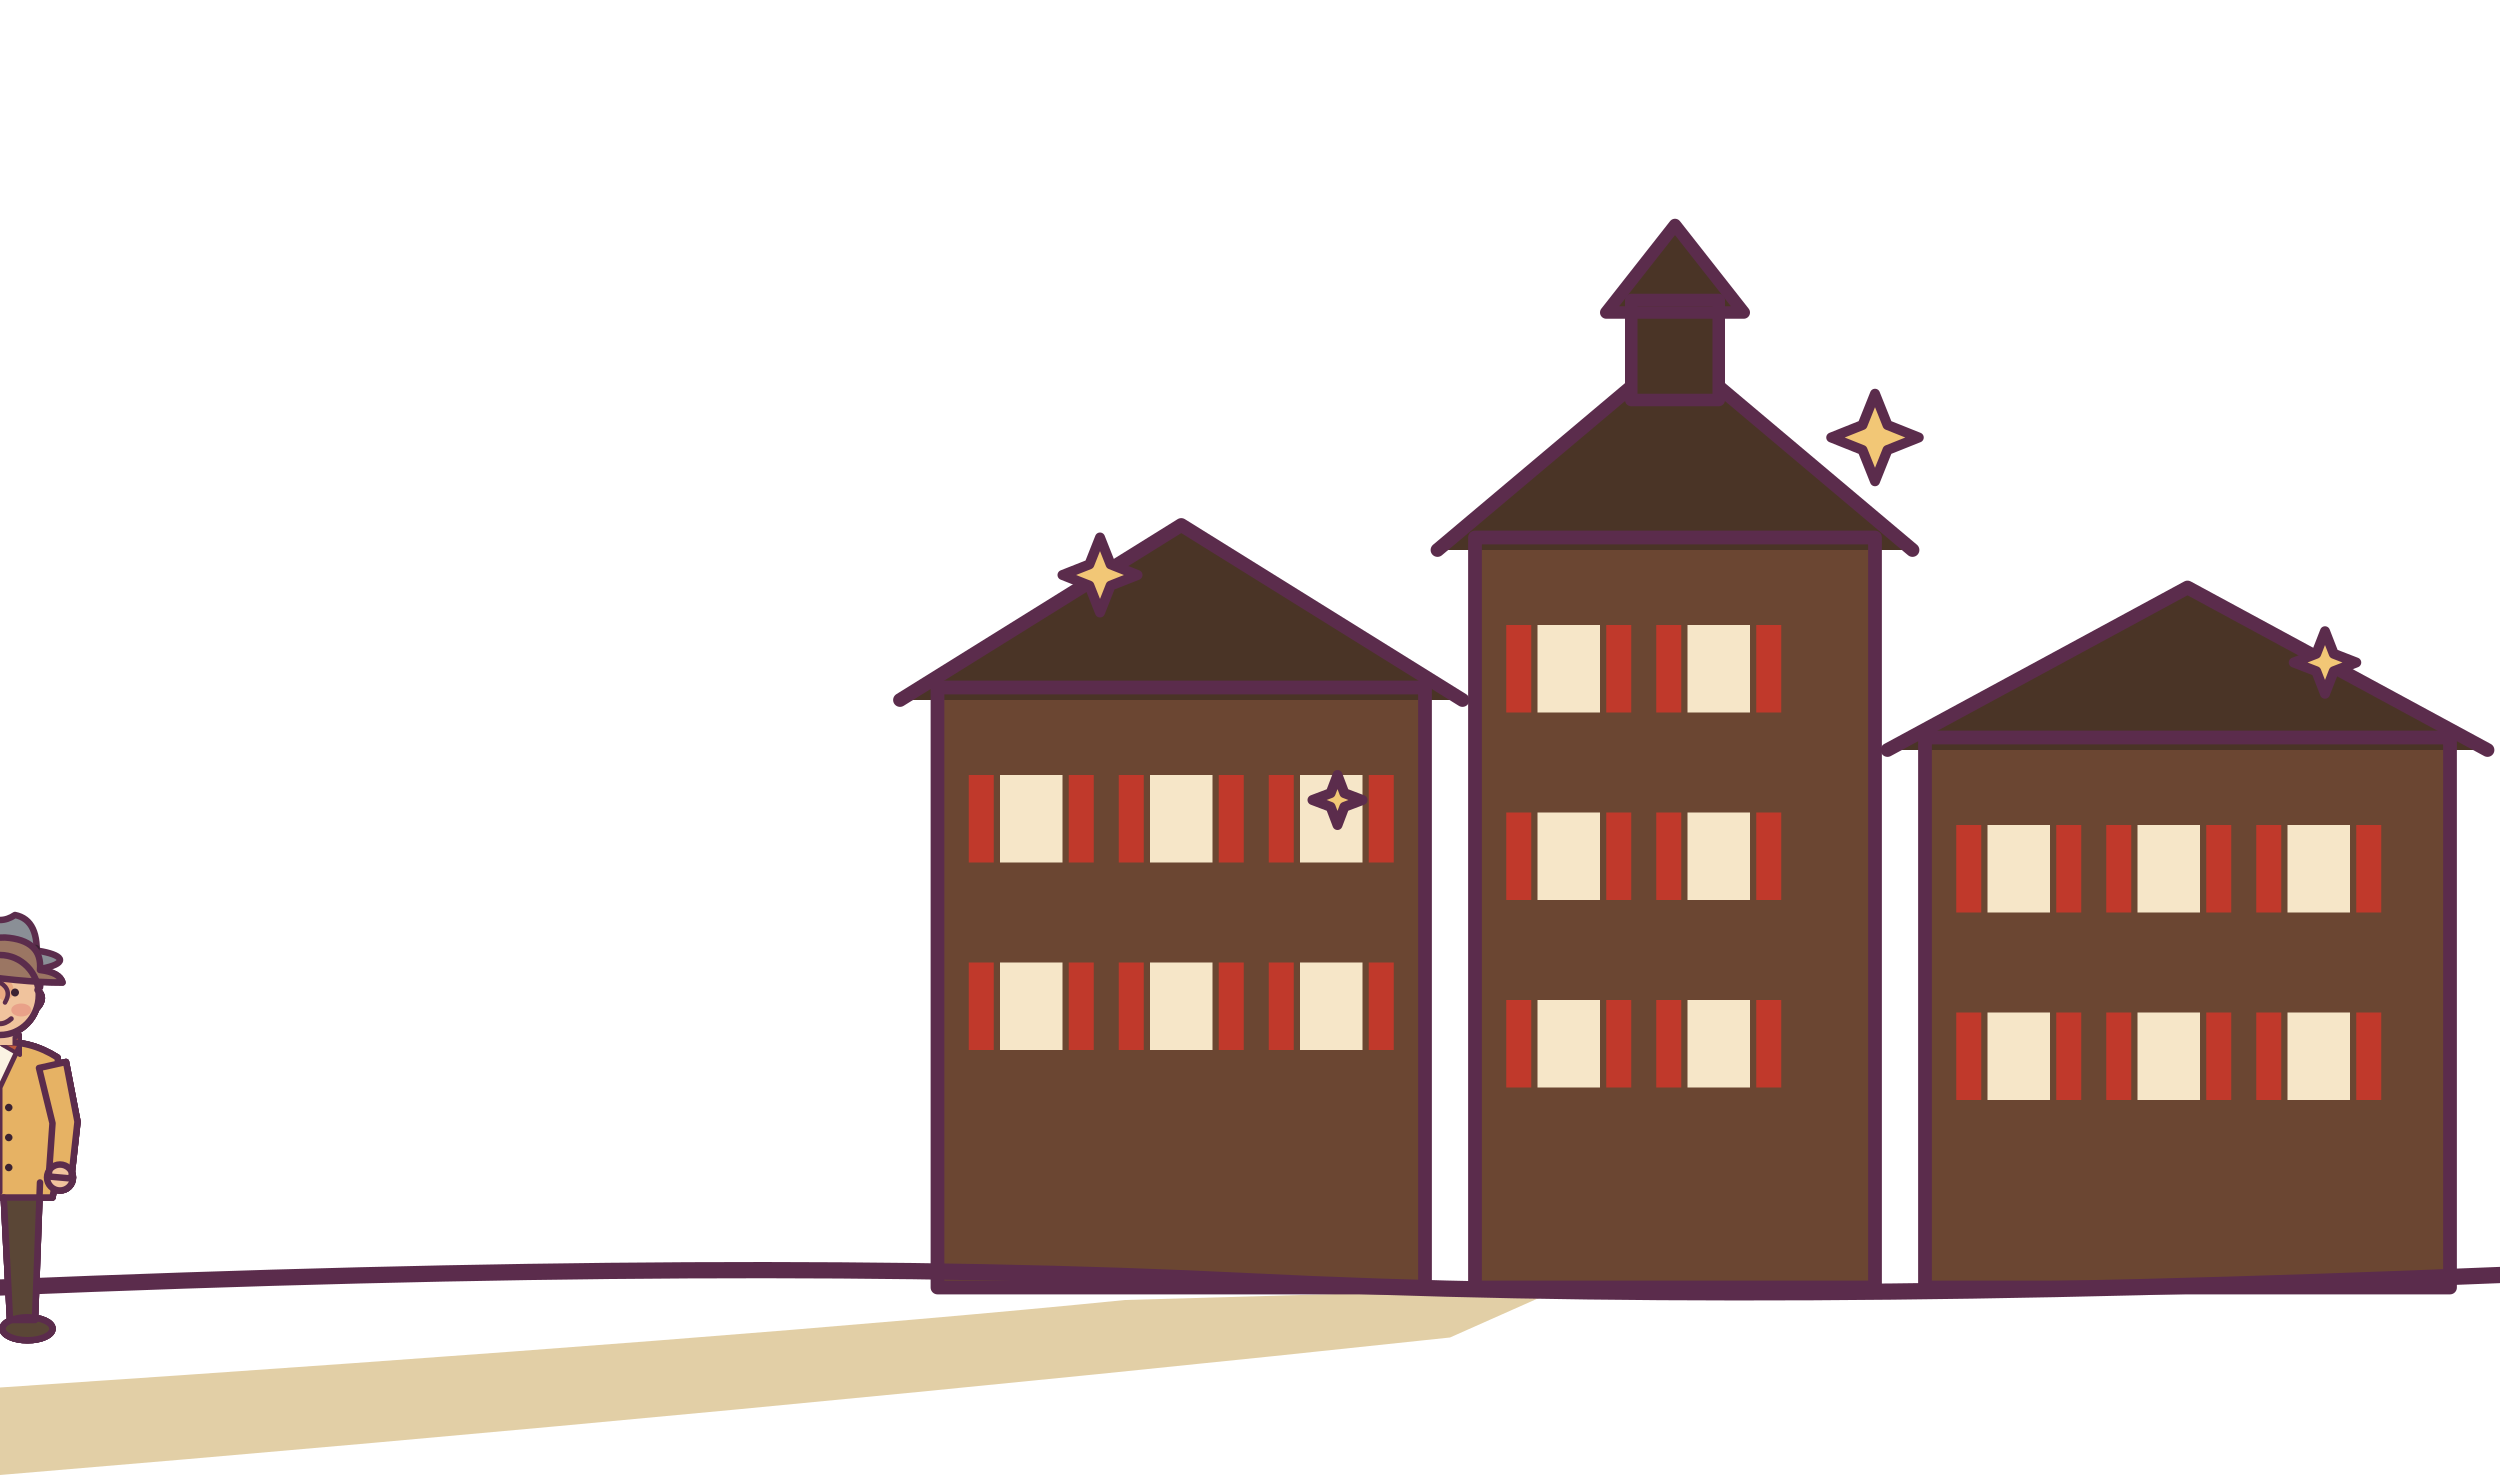
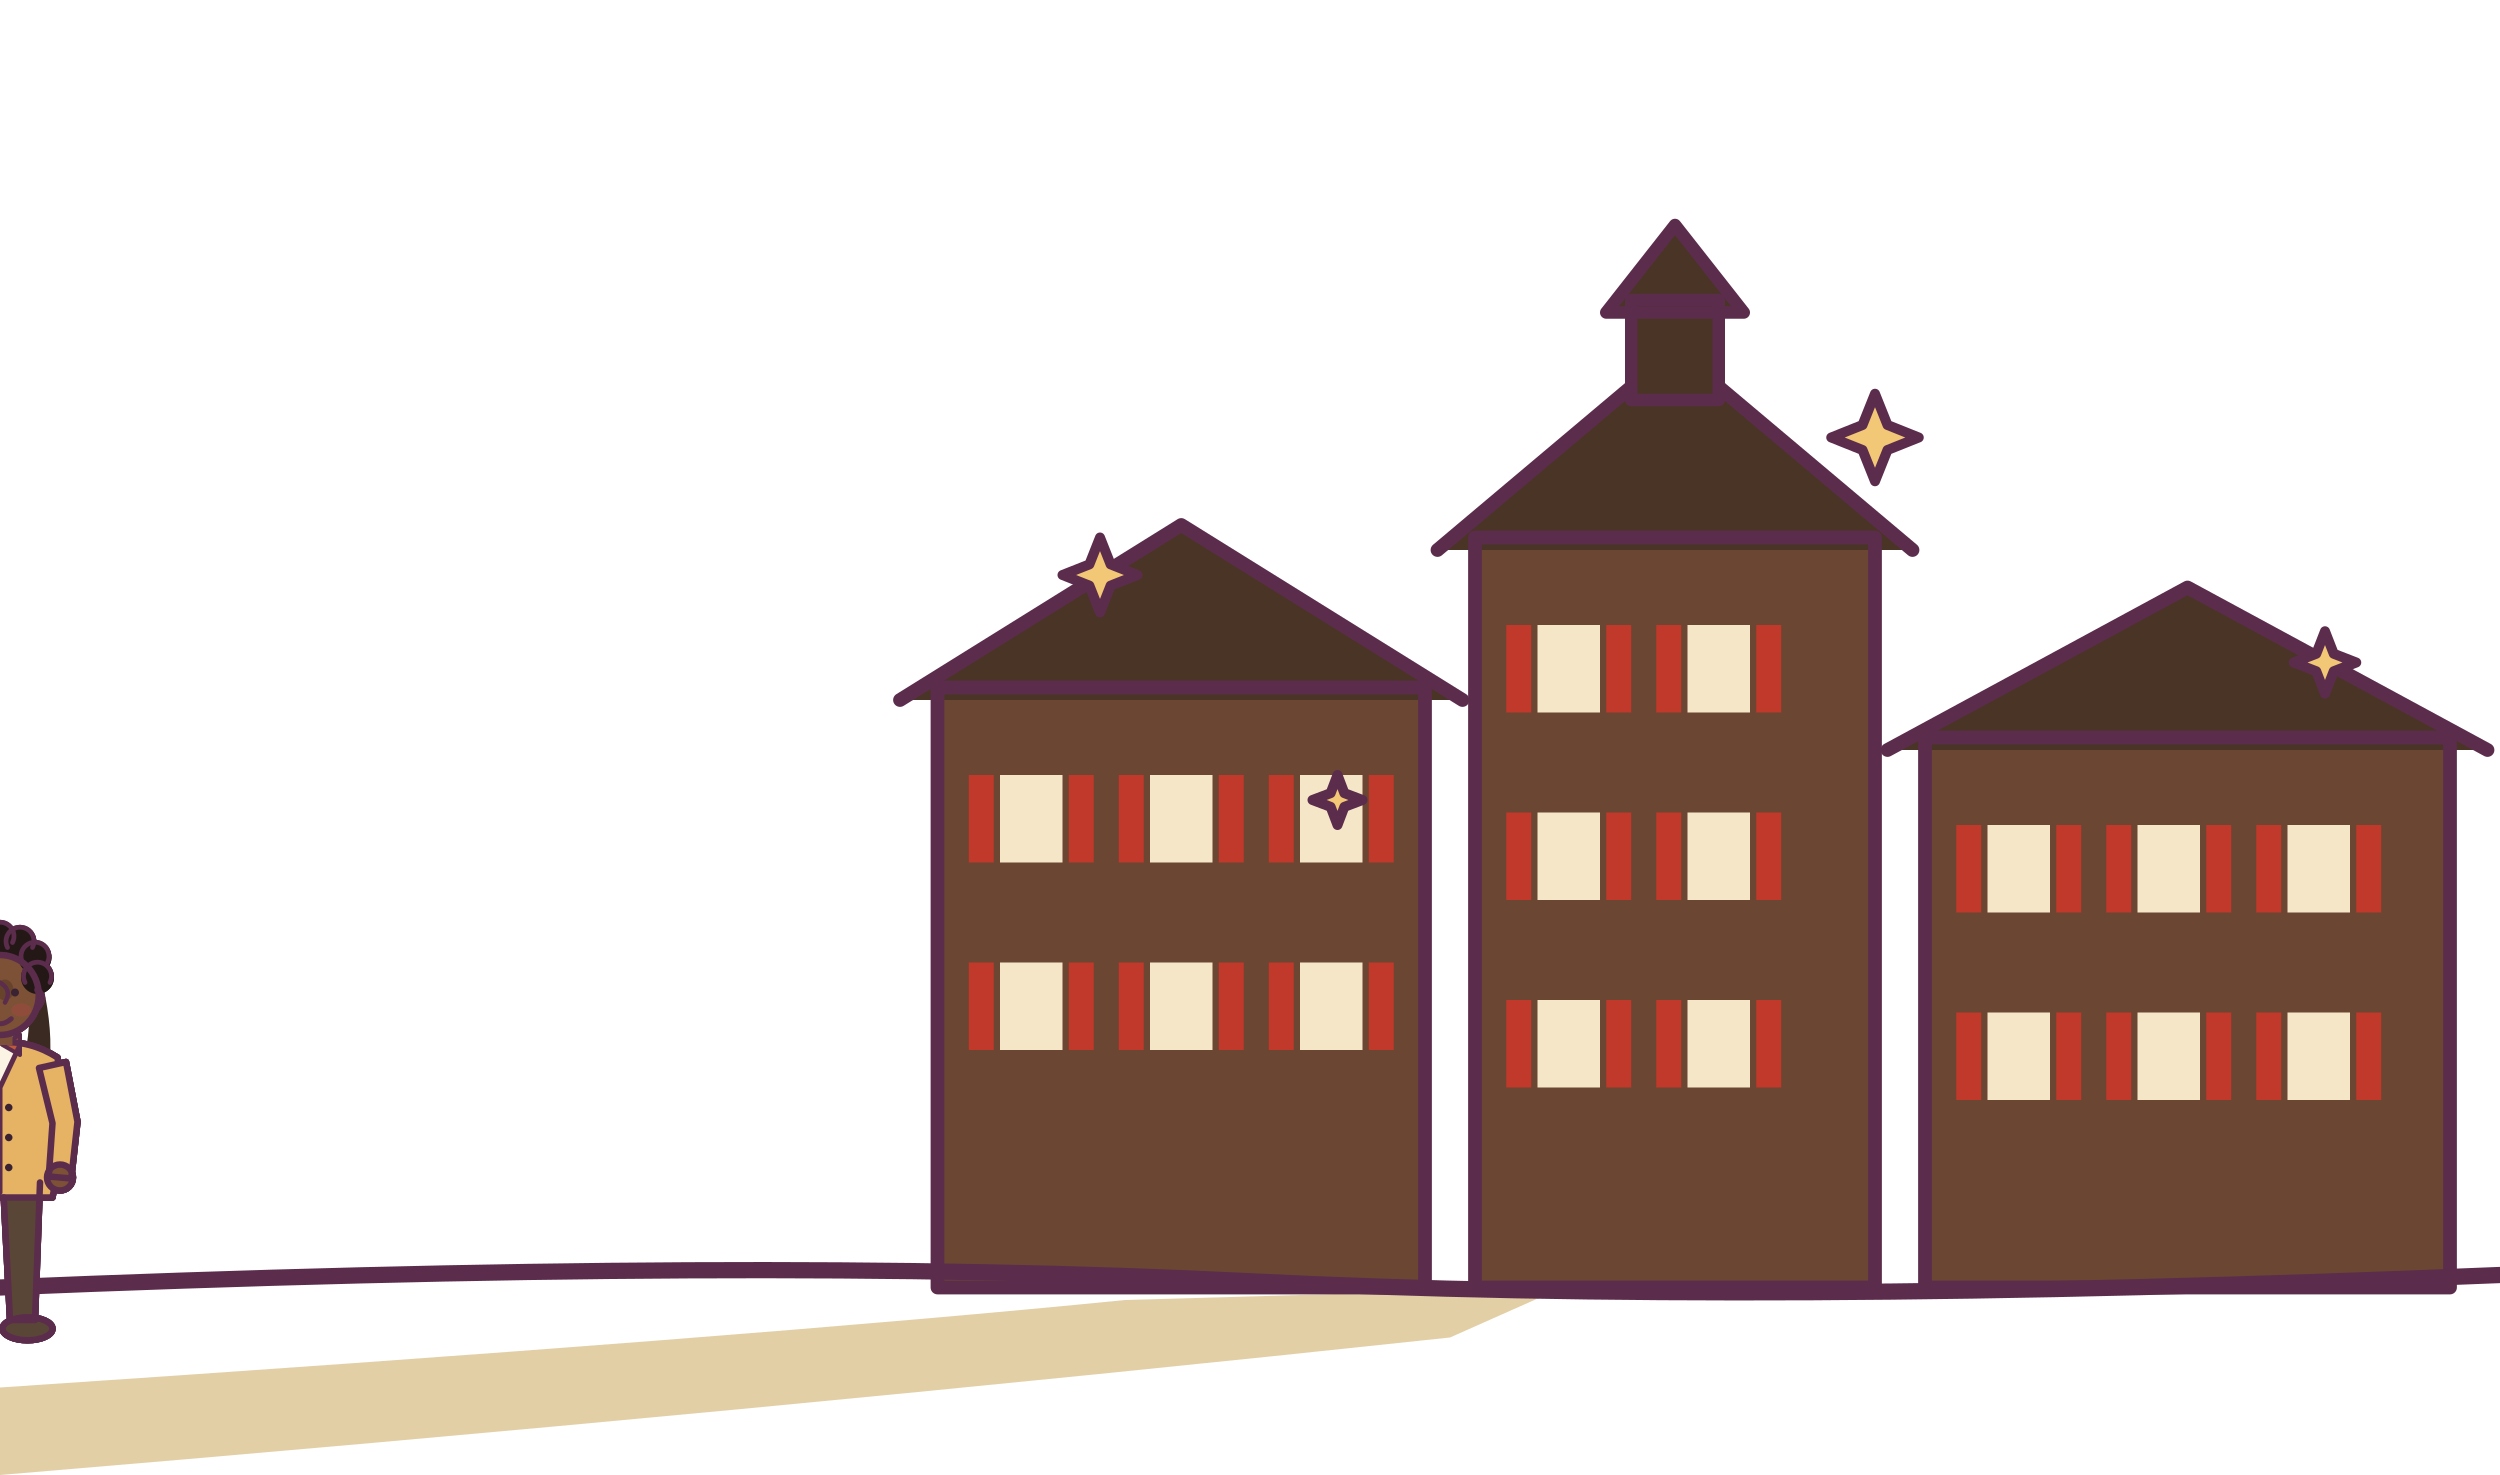
<svg viewBox="0 0 400 236" role="img" aria-label="The old Victorian distillery buildings, restored: dark brown with red shutters, gleaming, while a little line of visitors walks up the path">
  <g filter="url(#wash)">
    <path d="M0 222 Q120 214 180 208 L250 206 L232 214 Q120 226 0 236Z" fill="#e2cfa6" />
  </g>
  <g filter="url(#wash)">
    <rect x="150" y="110" width="78" height="96" fill="#6b4632" />
    <path d="M144 112 L189.0 84 L234 112Z" fill="#4a3426" />
  </g>
  <g filter="url(#wash)">
    <rect x="160" y="124" width="10" height="14" fill="#f6e6c8" />
    <rect x="155" y="124" width="4" height="14" fill="#c0392b" />
    <rect x="171" y="124" width="4" height="14" fill="#c0392b" />
    <rect x="184" y="124" width="10" height="14" fill="#f6e6c8" />
    <rect x="179" y="124" width="4" height="14" fill="#c0392b" />
    <rect x="195" y="124" width="4" height="14" fill="#c0392b" />
    <rect x="208" y="124" width="10" height="14" fill="#f6e6c8" />
    <rect x="203" y="124" width="4" height="14" fill="#c0392b" />
    <rect x="219" y="124" width="4" height="14" fill="#c0392b" />
    <rect x="160" y="154" width="10" height="14" fill="#f6e6c8" />
    <rect x="155" y="154" width="4" height="14" fill="#c0392b" />
    <rect x="171" y="154" width="4" height="14" fill="#c0392b" />
    <rect x="184" y="154" width="10" height="14" fill="#f6e6c8" />
    <rect x="179" y="154" width="4" height="14" fill="#c0392b" />
    <rect x="195" y="154" width="4" height="14" fill="#c0392b" />
    <rect x="208" y="154" width="10" height="14" fill="#f6e6c8" />
    <rect x="203" y="154" width="4" height="14" fill="#c0392b" />
    <rect x="219" y="154" width="4" height="14" fill="#c0392b" />
  </g>
  <g filter="url(#crayon)" fill="none" stroke="#5b2c4c" stroke-width="2.2" stroke-linecap="round" stroke-linejoin="round">
    <rect x="150" y="110" width="78" height="96" />
    <path d="M144 112 L189.0 84 L234 112" />
  </g>
  <g filter="url(#wash)">
    <rect x="236" y="86" width="64" height="120" fill="#6b4632" />
    <path d="M230 88 L268.0 56 L306 88Z" fill="#4a3426" />
  </g>
  <g filter="url(#wash)">
    <rect x="246" y="100" width="10" height="14" fill="#f6e6c8" />
    <rect x="241" y="100" width="4" height="14" fill="#c0392b" />
    <rect x="257" y="100" width="4" height="14" fill="#c0392b" />
    <rect x="270" y="100" width="10" height="14" fill="#f6e6c8" />
    <rect x="265" y="100" width="4" height="14" fill="#c0392b" />
    <rect x="281" y="100" width="4" height="14" fill="#c0392b" />
    <rect x="246" y="130" width="10" height="14" fill="#f6e6c8" />
    <rect x="241" y="130" width="4" height="14" fill="#c0392b" />
    <rect x="257" y="130" width="4" height="14" fill="#c0392b" />
    <rect x="270" y="130" width="10" height="14" fill="#f6e6c8" />
    <rect x="265" y="130" width="4" height="14" fill="#c0392b" />
    <rect x="281" y="130" width="4" height="14" fill="#c0392b" />
    <rect x="246" y="160" width="10" height="14" fill="#f6e6c8" />
    <rect x="241" y="160" width="4" height="14" fill="#c0392b" />
    <rect x="257" y="160" width="4" height="14" fill="#c0392b" />
    <rect x="270" y="160" width="10" height="14" fill="#f6e6c8" />
    <rect x="265" y="160" width="4" height="14" fill="#c0392b" />
    <rect x="281" y="160" width="4" height="14" fill="#c0392b" />
  </g>
  <g filter="url(#crayon)" fill="none" stroke="#5b2c4c" stroke-width="2.2" stroke-linecap="round" stroke-linejoin="round">
    <rect x="236" y="86" width="64" height="120" />
    <path d="M230 88 L268.0 56 L306 88" />
  </g>
  <g filter="url(#wash)">
    <rect x="308" y="118" width="84" height="88" fill="#6b4632" />
    <path d="M302 120 L350.0 94 L398 120Z" fill="#4a3426" />
  </g>
  <g filter="url(#wash)">
    <rect x="318" y="132" width="10" height="14" fill="#f6e6c8" />
    <rect x="313" y="132" width="4" height="14" fill="#c0392b" />
    <rect x="329" y="132" width="4" height="14" fill="#c0392b" />
    <rect x="342" y="132" width="10" height="14" fill="#f6e6c8" />
    <rect x="337" y="132" width="4" height="14" fill="#c0392b" />
    <rect x="353" y="132" width="4" height="14" fill="#c0392b" />
    <rect x="366" y="132" width="10" height="14" fill="#f6e6c8" />
    <rect x="361" y="132" width="4" height="14" fill="#c0392b" />
    <rect x="377" y="132" width="4" height="14" fill="#c0392b" />
    <rect x="318" y="162" width="10" height="14" fill="#f6e6c8" />
    <rect x="313" y="162" width="4" height="14" fill="#c0392b" />
    <rect x="329" y="162" width="4" height="14" fill="#c0392b" />
    <rect x="342" y="162" width="10" height="14" fill="#f6e6c8" />
    <rect x="337" y="162" width="4" height="14" fill="#c0392b" />
    <rect x="353" y="162" width="4" height="14" fill="#c0392b" />
    <rect x="366" y="162" width="10" height="14" fill="#f6e6c8" />
    <rect x="361" y="162" width="4" height="14" fill="#c0392b" />
    <rect x="377" y="162" width="4" height="14" fill="#c0392b" />
  </g>
  <g filter="url(#crayon)" fill="none" stroke="#5b2c4c" stroke-width="2.2" stroke-linecap="round" stroke-linejoin="round">
    <rect x="308" y="118" width="84" height="88" />
    <path d="M302 120 L350.0 94 L398 120" />
  </g>
  <g filter="url(#wash)">
    <rect x="261" y="48" width="14" height="16" fill="#4a3426" />
    <path d="M257 50 L268 36 L279 50Z" fill="#4a3426" />
  </g>
  <g filter="url(#crayon)" fill="none" stroke="#5b2c4c" stroke-width="2" stroke-linecap="round" stroke-linejoin="round">
    <rect x="261" y="48" width="14" height="16" />
    <path d="M257 50 L268 36 L279 50Z" />
  </g>
  <g filter="url(#crayon)" fill="none" stroke="#5b2c4c" stroke-width="2.6" stroke-linecap="round" stroke-linejoin="round">
    <path d="M0 206 Q120.0 201 200.0 205 T400 204" />
  </g>
  <g class="twinkle" style="transform-origin:176px 92px">
    <path d="M176 86 L177.7 90.3 L182 92 L177.7 93.7 L176 98 L174.3 93.7 L170 92 L174.3 90.3Z" fill="#f2c776" stroke="#5b2c4c" stroke-width="1.6" stroke-linejoin="round" />
  </g>
  <g class="twinkle d2" style="transform-origin:300px 70px">
    <path d="M300 63 L302 68 L307 70 L302 72 L300 77 L298 72 L293 70 L298 68Z" fill="#f2c776" stroke="#5b2c4c" stroke-width="1.6" stroke-linejoin="round" />
  </g>
  <g class="twinkle d3" style="transform-origin:372px 106px">
    <path d="M372 101 L373.4 104.6 L377 106 L373.4 107.4 L372 111 L370.6 107.4 L367 106 L370.6 104.6Z" fill="#f2c776" stroke="#5b2c4c" stroke-width="1.6" stroke-linejoin="round" />
  </g>
  <g class="twinkle d2" style="transform-origin:214px 128px">
    <path d="M214 124 L215.1 126.9 L218 128 L215.1 129.1 L214 132 L212.9 129.1 L210 128 L212.9 126.9Z" fill="#f2c776" stroke="#5b2c4c" stroke-width="1.6" stroke-linejoin="round" />
  </g>
  <g class="stroll" style="animation-delay:0.0s;--rest:24px">
    <g transform="translate(0 214) scale(0.4 0.4)">
      <g>
        <g class="bob">
          <g class="" style="transform-origin:-21px -109px">
            <g filter="url(#wash)">
              <path d="M-26.4 -110.2 L-31 -86.3 L-28.5 -63.6 L-19.5 -64.4 L-21 -85.7 L-15.6 -107.8Z" fill="#9db08a" />
-               <circle cx="-24" cy="-64" r="5.2" fill="#f0c39d" />
+               <circle cx="-24" cy="-64" r="5.2" fill="#d09a6c" />
            </g>
            <g filter="url(#boil)" fill="none" stroke="#5b2c4c" stroke-width="2.6" stroke-linecap="round" stroke-linejoin="round">
              <path d="M-26.4 -110.2 L-31 -86.3 L-28.5 -63.6 L-19.5 -64.4 L-21 -85.7 L-15.6 -107.8Z" />
              <circle cx="-24" cy="-64" r="5.2" />
            </g>
          </g>
          <g>
            <g filter="url(#wash)">
              <ellipse cx="-11" cy="-3.5" rx="10" ry="4.6" fill="#5a4636" />
              <ellipse cx="11" cy="-3.5" rx="10" ry="4.6" fill="#5a4636" />
              <path d="M-16 -62 L-14 -7 L-4 -7 L-1.5 -56 L1.5 -56 L4 -7 L14 -7 L16 -62Z" fill="#8c7a6b" />
              <path d="M-23 -112 Q-27 -86 -21 -56 L21 -56 Q27 -86 23 -112 Q12 -119 0 -118 Q-12 -119 -23 -112Z" fill="#9db08a" />
              <path d="M-8 -117 L0 -100 L8 -117Z" fill="#fbf3e3" />
              <path d="M-8 -121 L-1 -117 L-8 -113Z M8 -121 L1 -117 L8 -113Z" fill="#c0583c" />
            </g>
            <g filter="url(#boil)" fill="none" stroke="#5b2c4c" stroke-width="2.6" stroke-linecap="round" stroke-linejoin="round">
              <ellipse cx="-11" cy="-3.5" rx="10" ry="4.6" />
              <ellipse cx="11" cy="-3.5" rx="10" ry="4.6" />
              <path d="M-16 -62 L-14 -7 L-4 -7 L-1.5 -56 M1.5 -56 L4 -7 L14 -7 L16 -62" />
              <path d="M-23 -112 Q-27 -86 -21 -56 L21 -56 Q27 -86 23 -112 Q12 -119 0 -118 Q-12 -119 -23 -112Z" />
              <path d="M-8 -117 L0 -100 L8 -117 M0 -100 L0 -58" stroke-width="2" />
              <circle cx="3.5" cy="-92" r="1.5" fill="#3b2233" stroke="none" />
              <circle cx="3.5" cy="-80" r="1.5" fill="#3b2233" stroke="none" />
              <circle cx="3.5" cy="-68" r="1.5" fill="#3b2233" stroke="none" />
              <path d="M-8 -121 L-1 -117 L-8 -113Z M8 -121 L1 -117 L8 -113Z" stroke-width="1.6" />
            </g>
          </g>
          <g>
            <g filter="url(#wash)">
-               <rect x="-5" y="-125" width="10" height="8" fill="#f0c39d" />
-               <ellipse cx="0" cy="-137" rx="15.5" ry="16" fill="#f0c39d" />
-               <ellipse cx="-14.5" cy="-136" rx="3" ry="4.4" fill="#f0c39d" />
-               <ellipse cx="14.5" cy="-136" rx="3" ry="4.4" fill="#f0c39d" />
-               <ellipse cx="-8.5" cy="-131" rx="4" ry="2.6" fill="#e48b7c" opacity=".6" />
-               <ellipse cx="8.5" cy="-131" rx="4" ry="2.6" fill="#e48b7c" opacity=".6" />
-               <ellipse cx="2" cy="-139" rx="3.4" ry="4.2" fill="#e9a982" />
-               <path d="M-16 -146 Q-15 -160 2 -160 Q17 -159 16 -147 Q24 -146 25 -142 Q8 -142 -16 -146Z" fill="#9b7663" />
+               <path d="M-16 -146 Q-21 -126 -20 -112 L-10 -113 Q-13 -128 -11 -144Z M16 -146 Q21 -126 20 -112 L10 -113 Q13 -128 11 -144Z" fill="#3b2a22" />
+               <rect x="-5" y="-125" width="10" height="8" fill="#d09a6c" />
+               <ellipse cx="0" cy="-137" rx="15.5" ry="16" fill="#d09a6c" />
+               <ellipse cx="-14.5" cy="-136" rx="3" ry="4.4" fill="#d09a6c" />
+               <ellipse cx="14.5" cy="-136" rx="3" ry="4.4" fill="#d09a6c" />
+               <ellipse cx="-8.5" cy="-131" rx="4" ry="2.6" fill="#c96f5c" opacity=".6" />
+               <ellipse cx="8.5" cy="-131" rx="4" ry="2.6" fill="#c96f5c" opacity=".6" />
+               <ellipse cx="2" cy="-139" rx="3.4" ry="4.2" fill="#bd855a" />
+               <path d="M-16 -140 Q-19 -160 0 -158 Q19 -160 16 -140 Q14 -150 4 -151 Q-2 -146 -9 -150 Q-14 -148 -16 -140Z" fill="#3b2a22" />
            </g>
            <g filter="url(#boil)" fill="none" stroke="#5b2c4c" stroke-width="2.6" stroke-linecap="round" stroke-linejoin="round">
              <ellipse cx="0" cy="-137" rx="15.5" ry="16" />
              <path d="M-15.0 -139 q-3.5 3 0 7" />
              <path d="M15.0 -139 q3.5 3 0 7" />
              <circle cx="-6" cy="-138" r="1.6" fill="#3b2233" stroke="none" />
              <circle cx="6" cy="-138" r="1.6" fill="#3b2233" stroke="none" />
              <path d="M-4.5 -127.5 q4.5 4 9 0" stroke-width="2" />
              <path d="M0 -142 q5 3 2 8" stroke-width="1.8" />
-               <path d="M-16 -146 Q-15 -160 2 -160 Q17 -159 16 -147 Q24 -146 25 -142 Q8 -142 -16 -146Z" />
+               <path d="M-16 -140 Q-19 -160 0 -158 Q19 -160 16 -140" />
            </g>
          </g>
          <g class="" style="transform-origin:21px -109px">
            <g filter="url(#wash)">
              <path d="M15.6 -107.8 L21 -85.7 L19.5 -64.4 L28.5 -63.6 L31 -86.3 L26.4 -110.2Z" fill="#9db08a" />
-               <circle cx="24" cy="-64" r="5.2" fill="#f0c39d" />
+               <circle cx="24" cy="-64" r="5.2" fill="#d09a6c" />
            </g>
            <g filter="url(#boil)" fill="none" stroke="#5b2c4c" stroke-width="2.6" stroke-linecap="round" stroke-linejoin="round">
              <path d="M15.6 -107.8 L21 -85.7 L19.5 -64.4 L28.5 -63.6 L31 -86.3 L26.4 -110.2Z" />
              <circle cx="24" cy="-64" r="5.2" />
            </g>
          </g>
        </g>
      </g>
    </g>
  </g>
  <g class="stroll" style="animation-delay:-2.5s;--rest:62px">
    <g transform="translate(0 214) scale(0.4 0.4)">
      <g>
        <g class="bob">
          <g class="" style="transform-origin:-21px -109px">
            <g filter="url(#wash)">
              <path d="M-26.4 -110.2 L-31 -86.3 L-28.5 -63.6 L-19.5 -64.4 L-21 -85.7 L-15.6 -107.8Z" fill="#c25c86" />
-               <circle cx="-24" cy="-64" r="5.2" fill="#f0c39d" />
+               <circle cx="-24" cy="-64" r="5.2" fill="#a9714b" />
            </g>
            <g filter="url(#boil)" fill="none" stroke="#5b2c4c" stroke-width="2.6" stroke-linecap="round" stroke-linejoin="round">
              <path d="M-26.4 -110.2 L-31 -86.3 L-28.5 -63.6 L-19.5 -64.4 L-21 -85.7 L-15.6 -107.8Z" />
              <circle cx="-24" cy="-64" r="5.2" />
            </g>
          </g>
          <g>
            <g filter="url(#wash)">
              <ellipse cx="-11" cy="-3.5" rx="10" ry="4.6" fill="#5a4636" />
              <ellipse cx="11" cy="-3.5" rx="10" ry="4.6" fill="#5a4636" />
              <path d="M-16 -62 L-14 -7 L-4 -7 L-1.5 -56 L1.5 -56 L4 -7 L14 -7 L16 -62Z" fill="#6f6760" />
              <path d="M-23 -112 Q-27 -86 -21 -56 L21 -56 Q27 -86 23 -112 Q12 -119 0 -118 Q-12 -119 -23 -112Z" fill="#c25c86" />
              <path d="M-8 -117 L0 -100 L8 -117Z" fill="#fbf3e3" />
              <path d="M-8 -121 L-1 -117 L-8 -113Z M8 -121 L1 -117 L8 -113Z" fill="#c0583c" />
            </g>
            <g filter="url(#boil)" fill="none" stroke="#5b2c4c" stroke-width="2.6" stroke-linecap="round" stroke-linejoin="round">
              <ellipse cx="-11" cy="-3.5" rx="10" ry="4.6" />
              <ellipse cx="11" cy="-3.5" rx="10" ry="4.6" />
              <path d="M-16 -62 L-14 -7 L-4 -7 L-1.5 -56 M1.5 -56 L4 -7 L14 -7 L16 -62" />
              <path d="M-23 -112 Q-27 -86 -21 -56 L21 -56 Q27 -86 23 -112 Q12 -119 0 -118 Q-12 -119 -23 -112Z" />
              <path d="M-8 -117 L0 -100 L8 -117 M0 -100 L0 -58" stroke-width="2" />
              <circle cx="3.5" cy="-92" r="1.5" fill="#3b2233" stroke="none" />
              <circle cx="3.5" cy="-80" r="1.5" fill="#3b2233" stroke="none" />
              <circle cx="3.5" cy="-68" r="1.5" fill="#3b2233" stroke="none" />
              <path d="M-8 -121 L-1 -117 L-8 -113Z M8 -121 L1 -117 L8 -113Z" stroke-width="1.6" />
            </g>
          </g>
          <g>
            <g filter="url(#wash)">
-               <rect x="-5" y="-125" width="10" height="8" fill="#f0c39d" />
-               <ellipse cx="0" cy="-137" rx="15.5" ry="16" fill="#f0c39d" />
-               <ellipse cx="-14.5" cy="-136" rx="3" ry="4.4" fill="#f0c39d" />
-               <ellipse cx="14.5" cy="-136" rx="3" ry="4.4" fill="#f0c39d" />
-               <ellipse cx="-8.5" cy="-131" rx="4" ry="2.6" fill="#e48b7c" opacity=".6" />
-               <ellipse cx="8.5" cy="-131" rx="4" ry="2.6" fill="#e48b7c" opacity=".6" />
-               <ellipse cx="2" cy="-139" rx="3.4" ry="4.2" fill="#e9a982" />
-               <path d="M-16 -140 Q-19 -160 0 -158 Q19 -160 16 -140 Q14 -150 4 -151 Q-2 -146 -9 -150 Q-14 -148 -16 -140Z" fill="#6b4632" />
+               <rect x="-5" y="-125" width="10" height="8" fill="#a9714b" />
+               <ellipse cx="0" cy="-137" rx="15.5" ry="16" fill="#a9714b" />
+               <ellipse cx="-14.5" cy="-136" rx="3" ry="4.4" fill="#a9714b" />
+               <ellipse cx="14.5" cy="-136" rx="3" ry="4.4" fill="#a9714b" />
+               <ellipse cx="-8.5" cy="-131" rx="4" ry="2.6" fill="#b9584a" opacity=".6" />
+               <ellipse cx="8.5" cy="-131" rx="4" ry="2.6" fill="#b9584a" opacity=".6" />
+               <ellipse cx="2" cy="-139" rx="3.4" ry="4.2" fill="#93603e" />
+               <circle cx="-15" cy="-144" r="6.6" fill="#231816" />
+               <circle cx="-14" cy="-152" r="6.6" fill="#231816" />
+               <circle cx="-8" cy="-158" r="6.6" fill="#231816" />
+               <circle cx="0" cy="-160" r="6.6" fill="#231816" />
+               <circle cx="8" cy="-158" r="6.6" fill="#231816" />
+               <circle cx="14" cy="-152" r="6.6" fill="#231816" />
+               <circle cx="15" cy="-144" r="6.6" fill="#231816" />
            </g>
            <g filter="url(#boil)" fill="none" stroke="#5b2c4c" stroke-width="2.6" stroke-linecap="round" stroke-linejoin="round">
              <ellipse cx="0" cy="-137" rx="15.5" ry="16" />
              <path d="M-15.0 -139 q-3.5 3 0 7" />
              <path d="M15.0 -139 q3.5 3 0 7" />
              <circle cx="-6" cy="-138" r="1.6" fill="#3b2233" stroke="none" />
              <circle cx="6" cy="-138" r="1.6" fill="#3b2233" stroke="none" />
              <path d="M-4.5 -127.5 q4.5 4 9 0" stroke-width="2" />
              <path d="M0 -142 q5 3 2 8" stroke-width="1.8" />
-               <path d="M-16 -140 Q-19 -160 0 -158 Q19 -160 16 -140" />
+               <path d="M-20 -142 a5.6 5.6 0 1 1 10 0" stroke-width="1.9" />
+               <path d="M-19 -150 a5.6 5.6 0 1 1 10 0" stroke-width="1.9" />
+               <path d="M-13 -156 a5.6 5.6 0 1 1 10 0" stroke-width="1.9" />
+               <path d="M-5 -158 a5.6 5.6 0 1 1 10 0" stroke-width="1.9" />
+               <path d="M3 -156 a5.6 5.6 0 1 1 10 0" stroke-width="1.9" />
+               <path d="M9 -150 a5.6 5.6 0 1 1 10 0" stroke-width="1.9" />
+               <path d="M10 -142 a5.6 5.6 0 1 1 10 0" stroke-width="1.9" />
            </g>
          </g>
          <g class="" style="transform-origin:21px -109px">
            <g filter="url(#wash)">
              <path d="M15.6 -107.8 L21 -85.7 L19.5 -64.4 L28.5 -63.6 L31 -86.3 L26.4 -110.2Z" fill="#c25c86" />
-               <circle cx="24" cy="-64" r="5.2" fill="#f0c39d" />
+               <circle cx="24" cy="-64" r="5.2" fill="#a9714b" />
            </g>
            <g filter="url(#boil)" fill="none" stroke="#5b2c4c" stroke-width="2.6" stroke-linecap="round" stroke-linejoin="round">
              <path d="M15.6 -107.8 L21 -85.7 L19.5 -64.4 L28.5 -63.6 L31 -86.3 L26.4 -110.2Z" />
              <circle cx="24" cy="-64" r="5.2" />
            </g>
          </g>
        </g>
      </g>
    </g>
  </g>
  <g class="stroll" style="animation-delay:-5.0s;--rest:100px">
    <g transform="translate(0 214) scale(0.4 0.4)">
      <g>
        <g class="bob">
          <g class="" style="transform-origin:-21px -109px">
            <g filter="url(#wash)">
              <path d="M-26.4 -110.2 L-31 -86.3 L-28.5 -63.6 L-19.5 -64.4 L-21 -85.7 L-15.6 -107.8Z" fill="#6d7f99" />
              <circle cx="-24" cy="-64" r="5.2" fill="#f0c39d" />
            </g>
            <g filter="url(#boil)" fill="none" stroke="#5b2c4c" stroke-width="2.6" stroke-linecap="round" stroke-linejoin="round">
              <path d="M-26.4 -110.2 L-31 -86.3 L-28.5 -63.6 L-19.5 -64.4 L-21 -85.7 L-15.6 -107.8Z" />
              <circle cx="-24" cy="-64" r="5.2" />
            </g>
          </g>
          <g>
            <g filter="url(#wash)">
              <ellipse cx="-11" cy="-3.5" rx="10" ry="4.6" fill="#5a4636" />
              <ellipse cx="11" cy="-3.5" rx="10" ry="4.6" fill="#5a4636" />
              <path d="M-16 -62 L-14 -7 L-4 -7 L-1.5 -56 L1.5 -56 L4 -7 L14 -7 L16 -62Z" fill="#8c7a6b" />
              <path d="M-23 -112 Q-27 -86 -21 -56 L21 -56 Q27 -86 23 -112 Q12 -119 0 -118 Q-12 -119 -23 -112Z" fill="#6d7f99" />
              <path d="M-8 -117 L0 -100 L8 -117Z" fill="#fbf3e3" />
              <path d="M-8 -121 L-1 -117 L-8 -113Z M8 -121 L1 -117 L8 -113Z" fill="#c0583c" />
            </g>
            <g filter="url(#boil)" fill="none" stroke="#5b2c4c" stroke-width="2.6" stroke-linecap="round" stroke-linejoin="round">
              <ellipse cx="-11" cy="-3.5" rx="10" ry="4.6" />
              <ellipse cx="11" cy="-3.5" rx="10" ry="4.6" />
              <path d="M-16 -62 L-14 -7 L-4 -7 L-1.5 -56 M1.5 -56 L4 -7 L14 -7 L16 -62" />
              <path d="M-23 -112 Q-27 -86 -21 -56 L21 -56 Q27 -86 23 -112 Q12 -119 0 -118 Q-12 -119 -23 -112Z" />
              <path d="M-8 -117 L0 -100 L8 -117 M0 -100 L0 -58" stroke-width="2" />
              <circle cx="3.5" cy="-92" r="1.5" fill="#3b2233" stroke="none" />
              <circle cx="3.5" cy="-80" r="1.5" fill="#3b2233" stroke="none" />
              <circle cx="3.5" cy="-68" r="1.5" fill="#3b2233" stroke="none" />
              <path d="M-8 -121 L-1 -117 L-8 -113Z M8 -121 L1 -117 L8 -113Z" stroke-width="1.6" />
            </g>
          </g>
          <g>
            <g filter="url(#wash)">
              <rect x="-5" y="-125" width="10" height="8" fill="#f0c39d" />
              <ellipse cx="0" cy="-137" rx="15.5" ry="16" fill="#f0c39d" />
              <ellipse cx="-14.5" cy="-136" rx="3" ry="4.4" fill="#f0c39d" />
              <ellipse cx="14.5" cy="-136" rx="3" ry="4.4" fill="#f0c39d" />
              <ellipse cx="-8.5" cy="-131" rx="4" ry="2.6" fill="#e48b7c" opacity=".6" />
              <ellipse cx="8.5" cy="-131" rx="4" ry="2.6" fill="#e48b7c" opacity=".6" />
              <ellipse cx="2" cy="-139" rx="3.4" ry="4.2" fill="#e9a982" />
-               <ellipse cx="0" cy="-151" rx="24" ry="4.8" fill="#8a8f96" />
-               <path d="M-14.5 -151 Q-16 -167 -6 -169 Q0 -165 6 -169 Q16 -167 14.5 -151Z" fill="#8a8f96" />
+               <path d="M-16 -140 Q-19 -160 0 -158 Q19 -160 16 -140 Q14 -150 4 -151 Q-2 -146 -9 -150 Q-14 -148 -16 -140Z" fill="#c9a15a" />
            </g>
            <g filter="url(#boil)" fill="none" stroke="#5b2c4c" stroke-width="2.6" stroke-linecap="round" stroke-linejoin="round">
              <ellipse cx="0" cy="-137" rx="15.5" ry="16" />
              <path d="M-15.0 -139 q-3.5 3 0 7" />
              <path d="M15.0 -139 q3.5 3 0 7" />
              <circle cx="-6" cy="-138" r="1.6" fill="#3b2233" stroke="none" />
              <circle cx="6" cy="-138" r="1.6" fill="#3b2233" stroke="none" />
+               <circle cx="-6" cy="-138" r="4.8" stroke-width="1.7" />
+               <circle cx="6" cy="-138" r="4.8" stroke-width="1.7" />
+               <path d="M-1.2 -138 h2.4 M-10.8 -138.6 L-14.5 -140 M10.8 -138.6 L14.5 -140" stroke-width="1.6" />
              <path d="M-4.5 -127.5 q4.5 4 9 0" stroke-width="2" />
              <path d="M0 -142 q5 3 2 8" stroke-width="1.8" />
-               <ellipse cx="0" cy="-151" rx="24" ry="4.8" />
-               <path d="M-14.5 -151 Q-16 -167 -6 -169 Q0 -165 6 -169 Q16 -167 14.5 -151" />
-               <path d="M-14.3 -155.5 L14.3 -155.5" stroke="#3b2233" stroke-width="3.2" />
+               <path d="M-16 -140 Q-19 -160 0 -158 Q19 -160 16 -140" />
            </g>
          </g>
          <g class="" style="transform-origin:21px -109px">
            <g filter="url(#wash)">
              <path d="M15.6 -107.8 L21 -85.7 L19.5 -64.4 L28.5 -63.6 L31 -86.3 L26.4 -110.2Z" fill="#6d7f99" />
              <circle cx="24" cy="-64" r="5.2" fill="#f0c39d" />
            </g>
            <g filter="url(#boil)" fill="none" stroke="#5b2c4c" stroke-width="2.6" stroke-linecap="round" stroke-linejoin="round">
              <path d="M15.6 -107.8 L21 -85.7 L19.5 -64.4 L28.5 -63.6 L31 -86.3 L26.4 -110.2Z" />
              <circle cx="24" cy="-64" r="5.2" />
            </g>
          </g>
        </g>
      </g>
    </g>
  </g>
  <g class="stroll" style="animation-delay:-7.5s;--rest:138px">
    <g transform="translate(0 214) scale(0.4 0.4)">
      <g>
        <g class="bob">
          <g class="" style="transform-origin:-21px -109px">
            <g filter="url(#wash)">
              <path d="M-26.4 -110.2 L-31 -86.3 L-28.5 -63.6 L-19.5 -64.4 L-21 -85.7 L-15.6 -107.8Z" fill="#e6b264" />
-               <circle cx="-24" cy="-64" r="5.2" fill="#f0c39d" />
+               <circle cx="-24" cy="-64" r="5.2" fill="#7c5136" />
            </g>
            <g filter="url(#boil)" fill="none" stroke="#5b2c4c" stroke-width="2.6" stroke-linecap="round" stroke-linejoin="round">
              <path d="M-26.4 -110.2 L-31 -86.3 L-28.5 -63.6 L-19.5 -64.4 L-21 -85.7 L-15.6 -107.8Z" />
              <circle cx="-24" cy="-64" r="5.2" />
            </g>
          </g>
          <g>
            <g filter="url(#wash)">
              <ellipse cx="-11" cy="-3.5" rx="10" ry="4.6" fill="#5a4636" />
              <ellipse cx="11" cy="-3.5" rx="10" ry="4.6" fill="#5a4636" />
              <path d="M-16 -62 L-14 -7 L-4 -7 L-1.5 -56 L1.5 -56 L4 -7 L14 -7 L16 -62Z" fill="#5a4636" />
              <path d="M-23 -112 Q-27 -86 -21 -56 L21 -56 Q27 -86 23 -112 Q12 -119 0 -118 Q-12 -119 -23 -112Z" fill="#e6b264" />
              <path d="M-8 -117 L0 -100 L8 -117Z" fill="#fbf3e3" />
              <path d="M-8 -121 L-1 -117 L-8 -113Z M8 -121 L1 -117 L8 -113Z" fill="#c0583c" />
            </g>
            <g filter="url(#boil)" fill="none" stroke="#5b2c4c" stroke-width="2.6" stroke-linecap="round" stroke-linejoin="round">
              <ellipse cx="-11" cy="-3.5" rx="10" ry="4.6" />
              <ellipse cx="11" cy="-3.5" rx="10" ry="4.6" />
              <path d="M-16 -62 L-14 -7 L-4 -7 L-1.5 -56 M1.5 -56 L4 -7 L14 -7 L16 -62" />
              <path d="M-23 -112 Q-27 -86 -21 -56 L21 -56 Q27 -86 23 -112 Q12 -119 0 -118 Q-12 -119 -23 -112Z" />
              <path d="M-8 -117 L0 -100 L8 -117 M0 -100 L0 -58" stroke-width="2" />
              <circle cx="3.5" cy="-92" r="1.5" fill="#3b2233" stroke="none" />
              <circle cx="3.5" cy="-80" r="1.5" fill="#3b2233" stroke="none" />
              <circle cx="3.5" cy="-68" r="1.5" fill="#3b2233" stroke="none" />
              <path d="M-8 -121 L-1 -117 L-8 -113Z M8 -121 L1 -117 L8 -113Z" stroke-width="1.6" />
            </g>
          </g>
          <g>
            <g filter="url(#wash)">
-               <rect x="-5" y="-125" width="10" height="8" fill="#f0c39d" />
-               <ellipse cx="0" cy="-137" rx="15.5" ry="16" fill="#f0c39d" />
-               <ellipse cx="-14.5" cy="-136" rx="3" ry="4.4" fill="#f0c39d" />
-               <ellipse cx="14.5" cy="-136" rx="3" ry="4.4" fill="#f0c39d" />
-               <ellipse cx="-8.5" cy="-131" rx="4" ry="2.6" fill="#e48b7c" opacity=".6" />
-               <ellipse cx="8.5" cy="-131" rx="4" ry="2.6" fill="#e48b7c" opacity=".6" />
-               <ellipse cx="2" cy="-139" rx="3.4" ry="4.2" fill="#e9a982" />
-               <path d="M-16 -146 Q-15 -160 2 -160 Q17 -159 16 -147 Q24 -146 25 -142 Q8 -142 -16 -146Z" fill="#9b7663" />
+               <rect x="-5" y="-125" width="10" height="8" fill="#7c5136" />
+               <ellipse cx="0" cy="-137" rx="15.5" ry="16" fill="#7c5136" />
+               <ellipse cx="-14.5" cy="-136" rx="3" ry="4.4" fill="#7c5136" />
+               <ellipse cx="14.5" cy="-136" rx="3" ry="4.4" fill="#7c5136" />
+               <ellipse cx="-8.5" cy="-131" rx="4" ry="2.6" fill="#9c4a3e" opacity=".6" />
+               <ellipse cx="8.5" cy="-131" rx="4" ry="2.6" fill="#9c4a3e" opacity=".6" />
+               <ellipse cx="2" cy="-139" rx="3.4" ry="4.2" fill="#68432c" />
+               <circle cx="-15" cy="-144" r="6.6" fill="#231816" />
+               <circle cx="-14" cy="-152" r="6.6" fill="#231816" />
+               <circle cx="-8" cy="-158" r="6.6" fill="#231816" />
+               <circle cx="0" cy="-160" r="6.6" fill="#231816" />
+               <circle cx="8" cy="-158" r="6.6" fill="#231816" />
+               <circle cx="14" cy="-152" r="6.6" fill="#231816" />
+               <circle cx="15" cy="-144" r="6.6" fill="#231816" />
            </g>
            <g filter="url(#boil)" fill="none" stroke="#5b2c4c" stroke-width="2.6" stroke-linecap="round" stroke-linejoin="round">
              <ellipse cx="0" cy="-137" rx="15.5" ry="16" />
              <path d="M-15.0 -139 q-3.5 3 0 7" />
              <path d="M15.0 -139 q3.5 3 0 7" />
              <circle cx="-6" cy="-138" r="1.6" fill="#3b2233" stroke="none" />
              <circle cx="6" cy="-138" r="1.6" fill="#3b2233" stroke="none" />
              <path d="M-4.5 -127.5 q4.5 4 9 0" stroke-width="2" />
              <path d="M0 -142 q5 3 2 8" stroke-width="1.8" />
-               <path d="M-16 -146 Q-15 -160 2 -160 Q17 -159 16 -147 Q24 -146 25 -142 Q8 -142 -16 -146Z" />
+               <path d="M-20 -142 a5.6 5.6 0 1 1 10 0" stroke-width="1.9" />
+               <path d="M-19 -150 a5.6 5.6 0 1 1 10 0" stroke-width="1.9" />
+               <path d="M-13 -156 a5.6 5.6 0 1 1 10 0" stroke-width="1.9" />
+               <path d="M-5 -158 a5.6 5.6 0 1 1 10 0" stroke-width="1.9" />
+               <path d="M3 -156 a5.6 5.6 0 1 1 10 0" stroke-width="1.9" />
+               <path d="M9 -150 a5.6 5.6 0 1 1 10 0" stroke-width="1.9" />
+               <path d="M10 -142 a5.6 5.6 0 1 1 10 0" stroke-width="1.9" />
            </g>
          </g>
          <g class="" style="transform-origin:21px -109px">
            <g filter="url(#wash)">
              <path d="M15.6 -107.8 L21 -85.7 L19.5 -64.4 L28.5 -63.6 L31 -86.3 L26.4 -110.2Z" fill="#e6b264" />
-               <circle cx="24" cy="-64" r="5.2" fill="#f0c39d" />
+               <circle cx="24" cy="-64" r="5.2" fill="#7c5136" />
            </g>
            <g filter="url(#boil)" fill="none" stroke="#5b2c4c" stroke-width="2.6" stroke-linecap="round" stroke-linejoin="round">
              <path d="M15.6 -107.8 L21 -85.7 L19.5 -64.4 L28.5 -63.6 L31 -86.3 L26.4 -110.2Z" />
              <circle cx="24" cy="-64" r="5.2" />
            </g>
          </g>
        </g>
      </g>
    </g>
  </g>
</svg>
